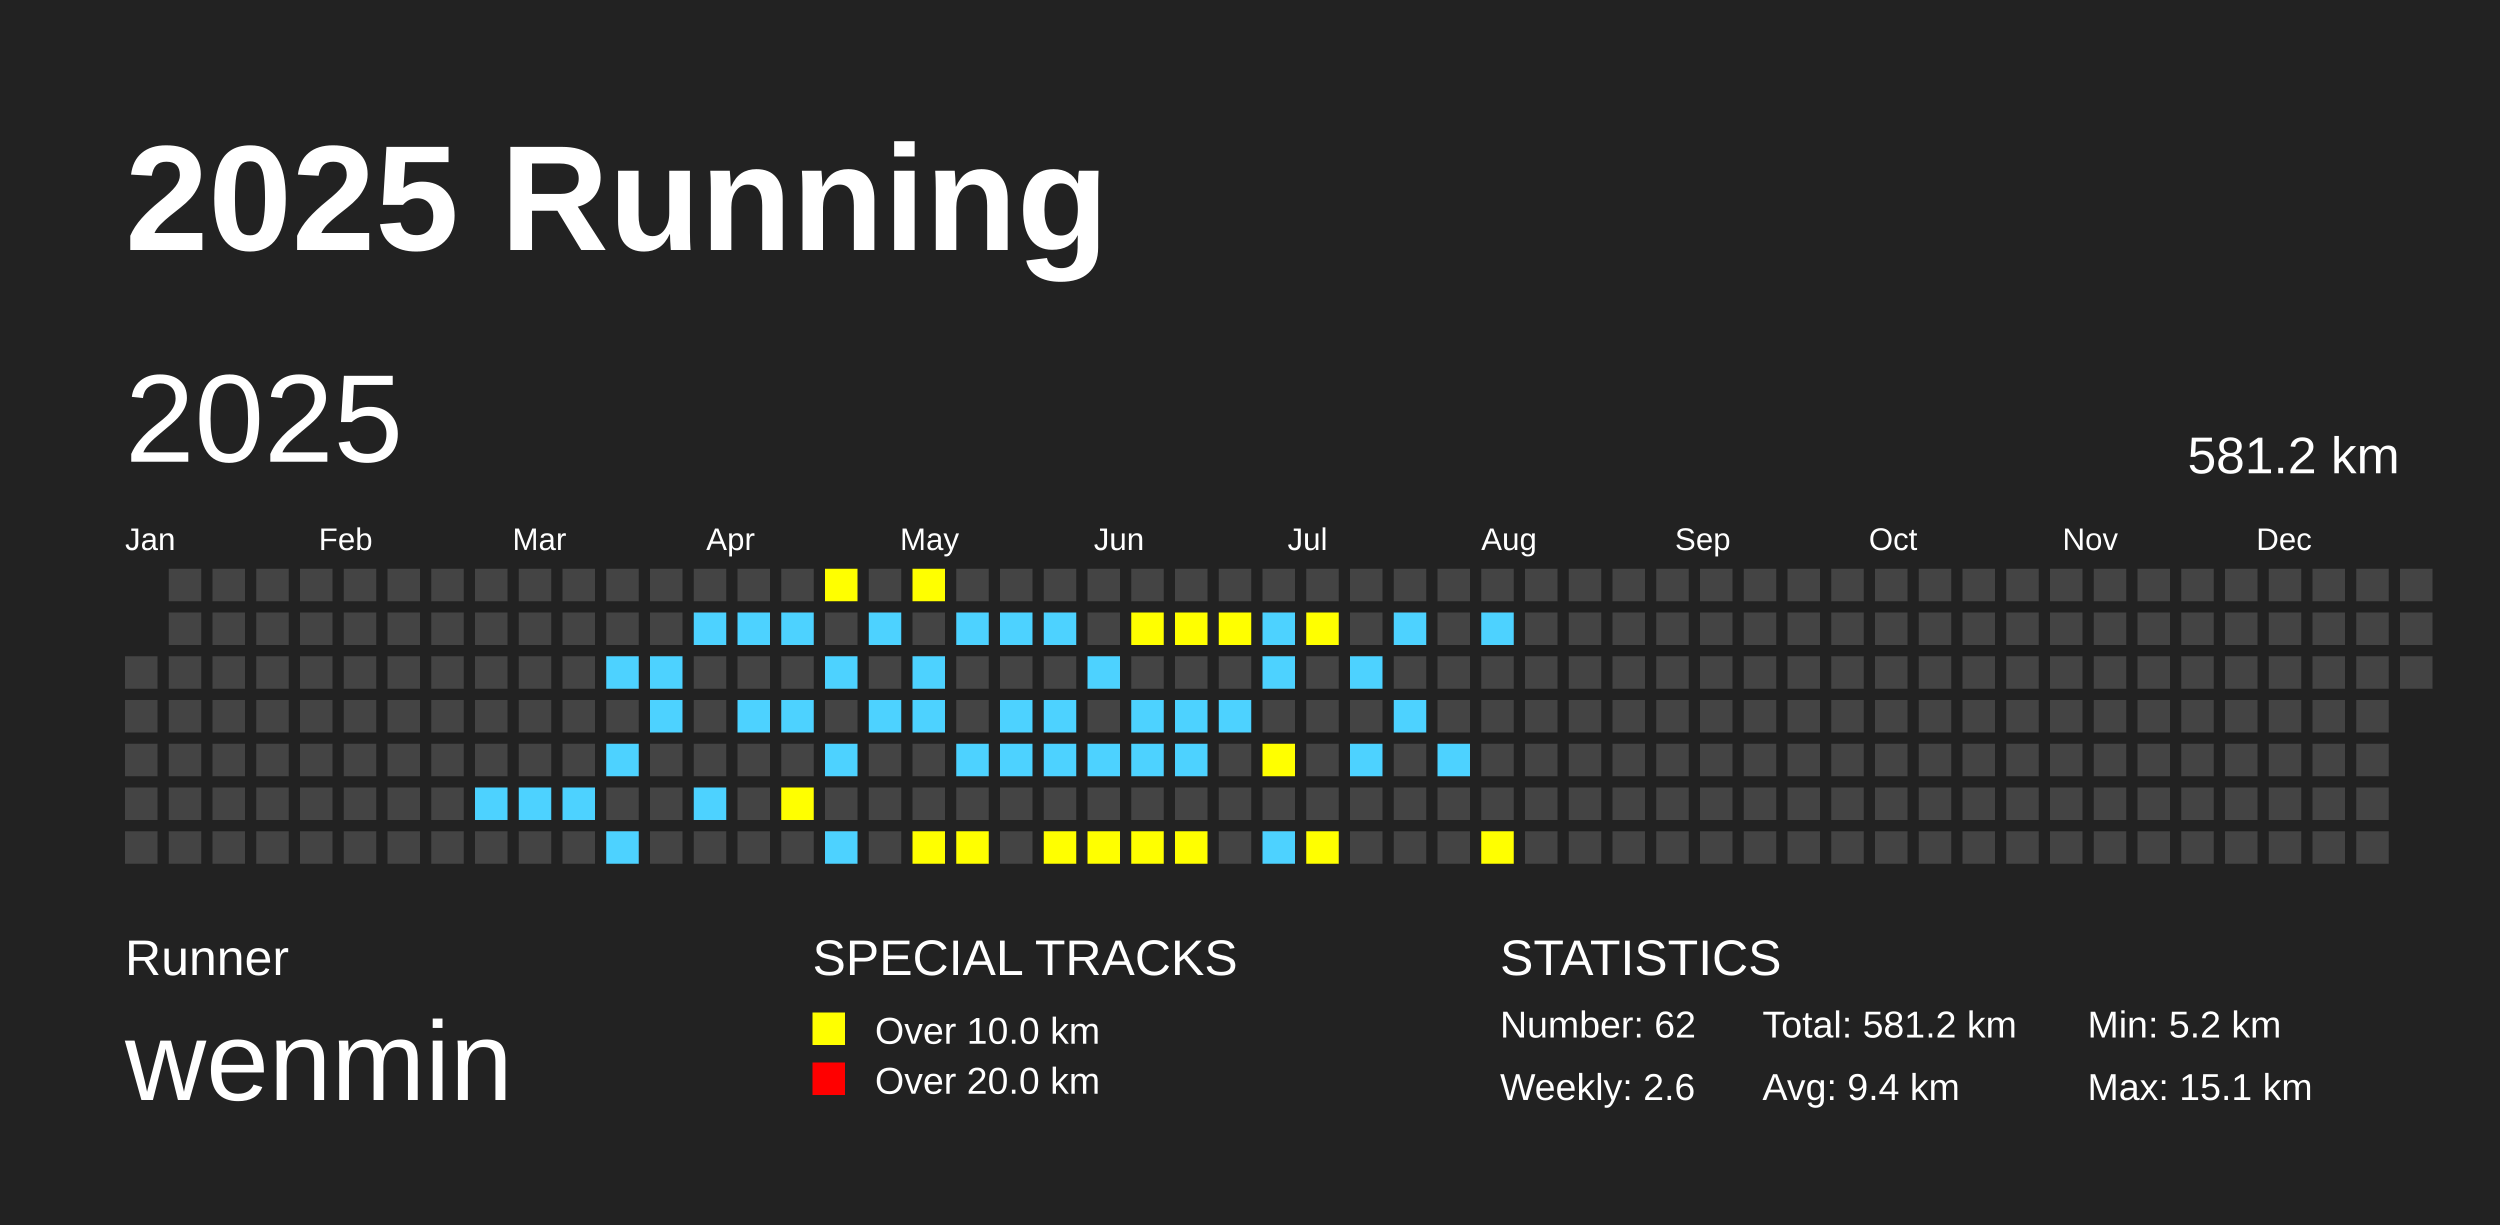
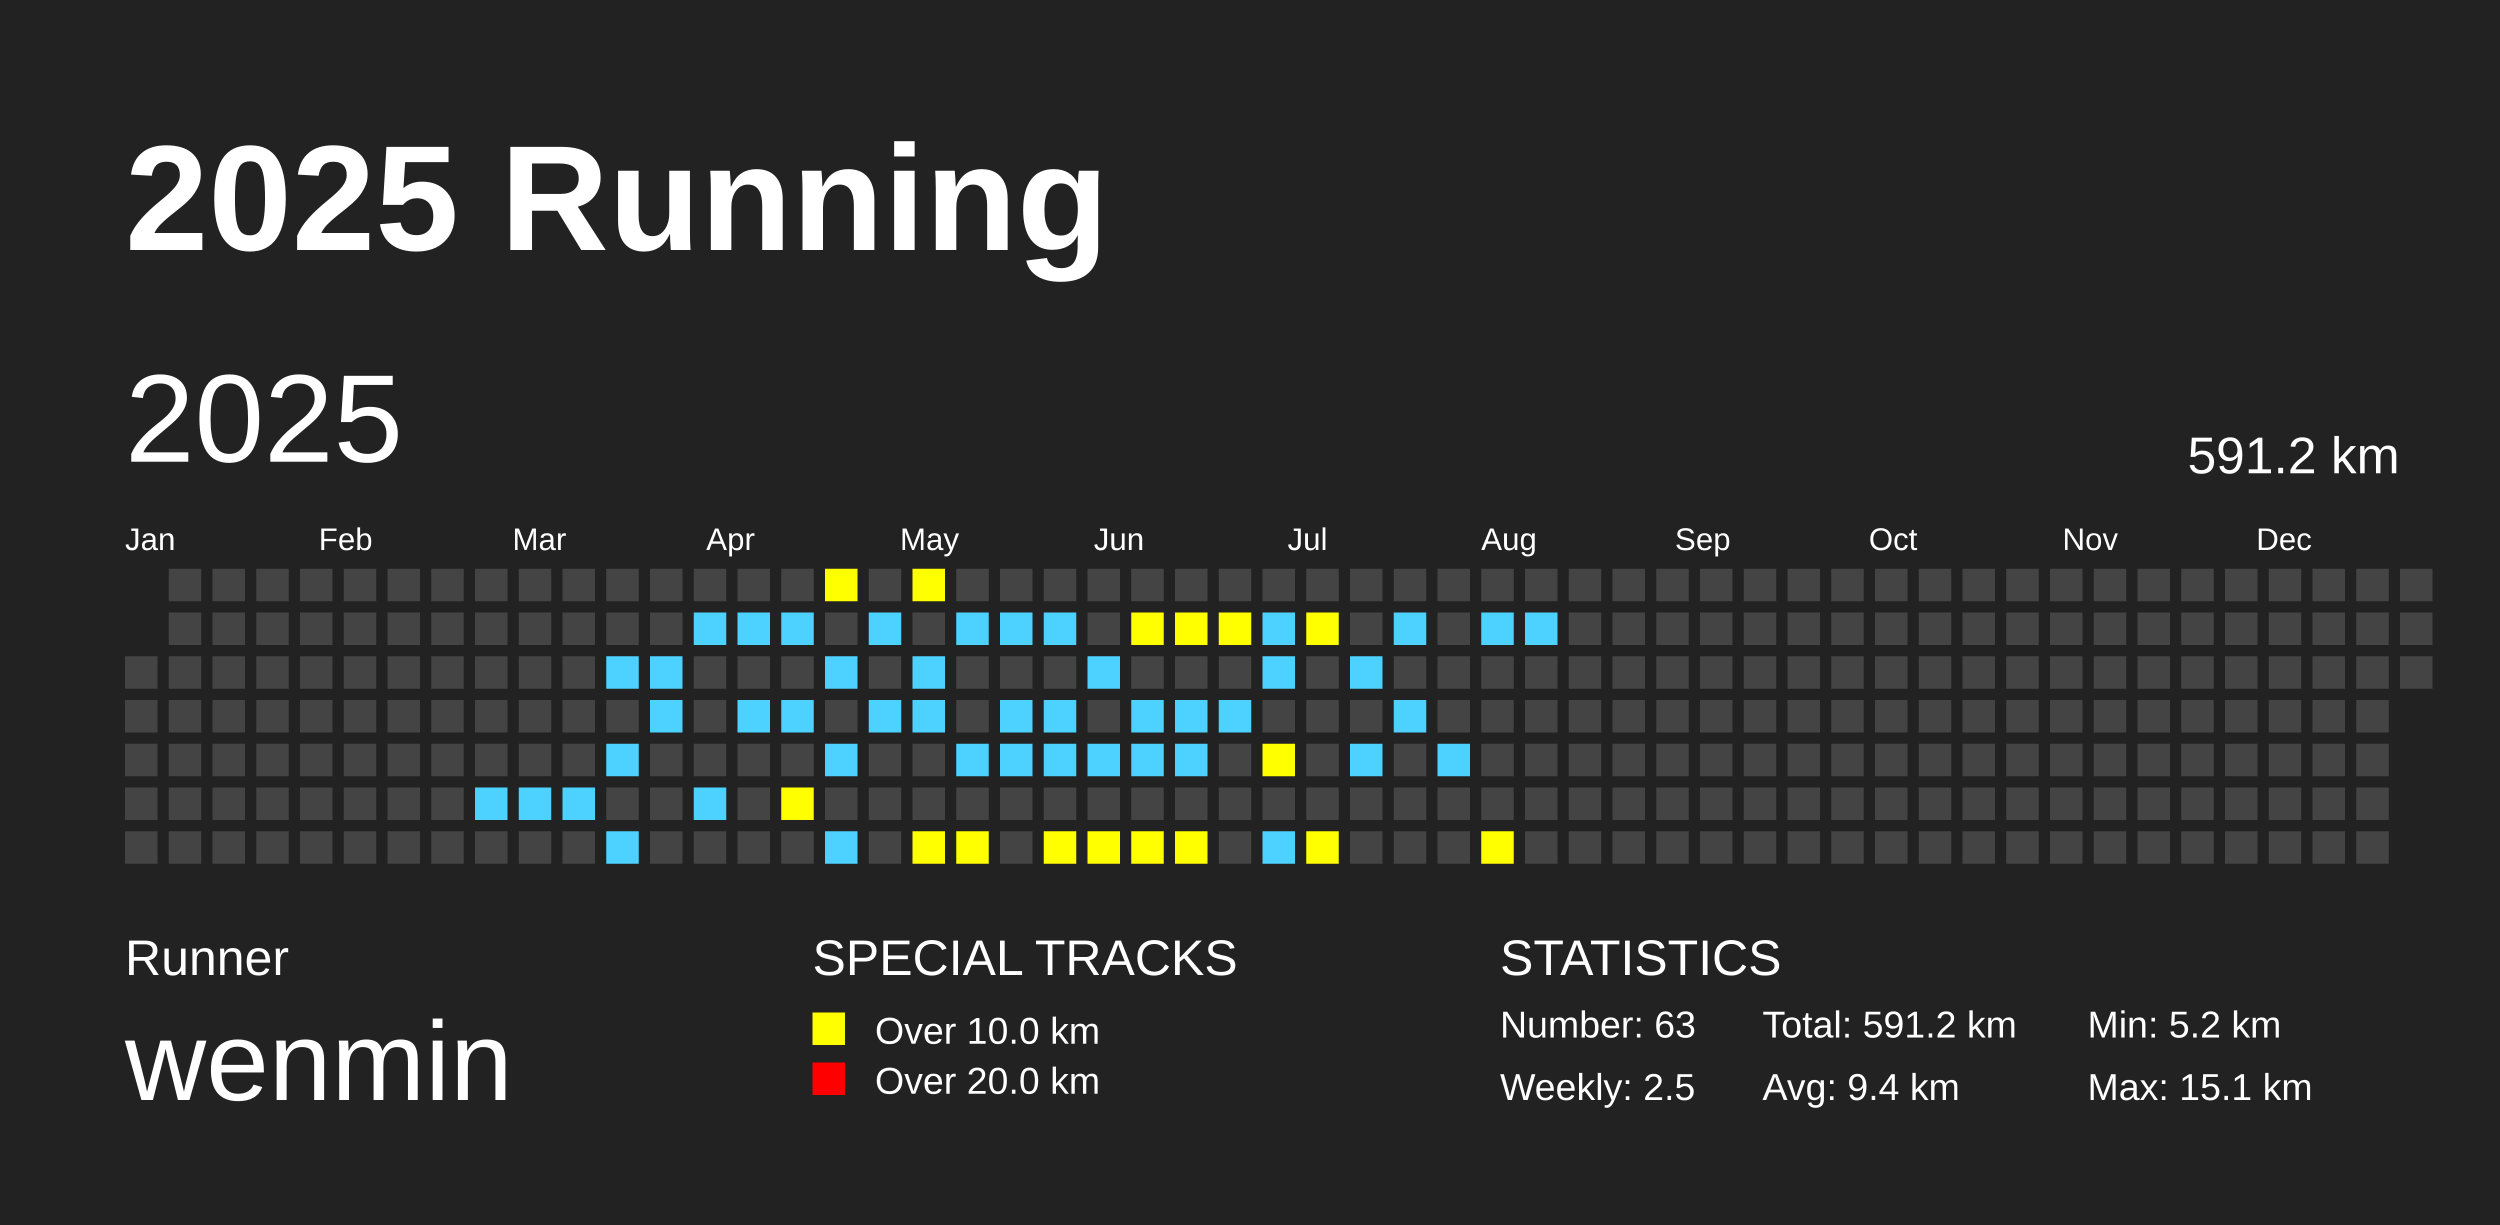
<svg xmlns="http://www.w3.org/2000/svg" baseProfile="full" height="98mm" version="1.1" viewBox="0,0,200,98" width="200mm">
  <defs />
  <rect fill="#222222" height="98" width="200" x="0" y="0" />
  <text fill="#FFFFFF" style="font-size:12px; font-family:Arial; font-weight:bold;" x="10" y="20">2025 Running</text>
  <text fill="#FFFFFF" style="font-size:4px; font-family:Arial" x="10" y="78">Runner</text>
  <text fill="#FFFFFF" style="font-size:9px; font-family:Arial" x="10" y="88">wenmin</text>
  <text fill="#FFFFFF" style="font-size:4px; font-family:Arial" x="65" y="78">SPECIAL TRACKS</text>
  <rect fill="yellow" height="2.6" width="2.6" x="65" y="81" />
  <text fill="#FFFFFF" style="font-size:3px; font-family:Arial" x="70" y="83.5">Over 10.0 km</text>
  <rect fill="red" height="2.6" width="2.6" x="65" y="85" />
  <text fill="#FFFFFF" style="font-size:3px; font-family:Arial" x="70" y="87.5">Over 20.0 km</text>
  <text fill="#FFFFFF" style="font-size:4px; font-family:Arial" x="120" y="78">STATISTICS</text>
-   <text fill="#FFFFFF" style="font-size:3px; font-family:Arial" x="120" y="83">Number: 62</text>
-   <text fill="#FFFFFF" style="font-size:3px; font-family:Arial" x="120" y="88">Weekly: 2.6</text>
-   <text fill="#FFFFFF" style="font-size:3px; font-family:Arial" x="141" y="83">Total: 581.2 km</text>
+   <text fill="#FFFFFF" style="font-size:3px; font-family:Arial" x="120" y="83">Number: 63</text>
+   <text fill="#FFFFFF" style="font-size:3px; font-family:Arial" x="120" y="88">Weekly: 2.5</text>
+   <text fill="#FFFFFF" style="font-size:3px; font-family:Arial" x="141" y="83">Total: 591.2 km</text>
  <text fill="#FFFFFF" style="font-size:3px; font-family:Arial" x="141" y="88">Avg: 9.4 km</text>
  <text fill="#FFFFFF" style="font-size:3px; font-family:Arial" x="167" y="83">Min: 5.2 km</text>
  <text fill="#FFFFFF" style="font-size:3px; font-family:Arial" x="167" y="88">Max: 15.1 km</text>
  <text dominant-baseline="hanging" fill="#FFFFFF" style="font-size:10.0px; font-family:Arial;" x="10" y="30">2025</text>
-   <text dominant-baseline="hanging" fill="#FFFFFF" style="font-size:4.125px; font-family:Arial;" x="175" y="35">581.2 km</text>
+   <text dominant-baseline="hanging" fill="#FFFFFF" style="font-size:4.125px; font-family:Arial;" x="175" y="35">591.2 km</text>
  <text fill="#FFFFFF" style="font-size:2.5px; font-family:Arial" x="10.0" y="44">Jan</text>
  <text fill="#FFFFFF" style="font-size:2.5px; font-family:Arial" x="25.5" y="44">Feb</text>
  <text fill="#FFFFFF" style="font-size:2.5px; font-family:Arial" x="41.0" y="44">Mar</text>
  <text fill="#FFFFFF" style="font-size:2.5px; font-family:Arial" x="56.5" y="44">Apr</text>
  <text fill="#FFFFFF" style="font-size:2.5px; font-family:Arial" x="72.0" y="44">May</text>
  <text fill="#FFFFFF" style="font-size:2.5px; font-family:Arial" x="87.5" y="44">Jun</text>
  <text fill="#FFFFFF" style="font-size:2.5px; font-family:Arial" x="103.0" y="44">Jul</text>
  <text fill="#FFFFFF" style="font-size:2.5px; font-family:Arial" x="118.5" y="44">Aug</text>
  <text fill="#FFFFFF" style="font-size:2.5px; font-family:Arial" x="134.0" y="44">Sep</text>
  <text fill="#FFFFFF" style="font-size:2.5px; font-family:Arial" x="149.5" y="44">Oct</text>
  <text fill="#FFFFFF" style="font-size:2.5px; font-family:Arial" x="165.0" y="44">Nov</text>
  <text fill="#FFFFFF" style="font-size:2.5px; font-family:Arial" x="180.5" y="44">Dec</text>
  <rect fill="#444444" height="2.6" width="2.6" x="10.0" y="52.5" />
  <rect fill="#444444" height="2.6" width="2.6" x="10.0" y="56.0" />
  <rect fill="#444444" height="2.6" width="2.6" x="10.0" y="59.5" />
  <rect fill="#444444" height="2.6" width="2.6" x="10.0" y="63.0" />
  <rect fill="#444444" height="2.6" width="2.6" x="10.0" y="66.5" />
  <rect fill="#444444" height="2.6" width="2.6" x="13.5" y="45.5" />
  <rect fill="#444444" height="2.6" width="2.6" x="13.5" y="49.0" />
  <rect fill="#444444" height="2.6" width="2.6" x="13.5" y="52.5" />
  <rect fill="#444444" height="2.6" width="2.6" x="13.5" y="56.0" />
  <rect fill="#444444" height="2.6" width="2.6" x="13.5" y="59.5" />
  <rect fill="#444444" height="2.6" width="2.6" x="13.5" y="63.0" />
  <rect fill="#444444" height="2.6" width="2.6" x="13.5" y="66.5" />
  <rect fill="#444444" height="2.6" width="2.6" x="17.0" y="45.5" />
  <rect fill="#444444" height="2.6" width="2.6" x="17.0" y="49.0" />
  <rect fill="#444444" height="2.6" width="2.6" x="17.0" y="52.5" />
  <rect fill="#444444" height="2.6" width="2.6" x="17.0" y="56.0" />
  <rect fill="#444444" height="2.6" width="2.6" x="17.0" y="59.5" />
  <rect fill="#444444" height="2.6" width="2.6" x="17.0" y="63.0" />
  <rect fill="#444444" height="2.6" width="2.6" x="17.0" y="66.5" />
  <rect fill="#444444" height="2.6" width="2.6" x="20.5" y="45.5" />
  <rect fill="#444444" height="2.6" width="2.6" x="20.5" y="49.0" />
  <rect fill="#444444" height="2.6" width="2.6" x="20.5" y="52.5" />
  <rect fill="#444444" height="2.6" width="2.6" x="20.5" y="56.0" />
  <rect fill="#444444" height="2.6" width="2.6" x="20.5" y="59.5" />
  <rect fill="#444444" height="2.6" width="2.6" x="20.5" y="63.0" />
  <rect fill="#444444" height="2.6" width="2.6" x="20.5" y="66.5" />
  <rect fill="#444444" height="2.6" width="2.6" x="24.0" y="45.5" />
  <rect fill="#444444" height="2.6" width="2.6" x="24.0" y="49.0" />
  <rect fill="#444444" height="2.6" width="2.6" x="24.0" y="52.5" />
  <rect fill="#444444" height="2.6" width="2.6" x="24.0" y="56.0" />
  <rect fill="#444444" height="2.6" width="2.6" x="24.0" y="59.5" />
  <rect fill="#444444" height="2.6" width="2.6" x="24.0" y="63.0" />
  <rect fill="#444444" height="2.6" width="2.6" x="24.0" y="66.5" />
  <rect fill="#444444" height="2.6" width="2.6" x="27.5" y="45.5" />
  <rect fill="#444444" height="2.6" width="2.6" x="27.5" y="49.0" />
  <rect fill="#444444" height="2.6" width="2.6" x="27.5" y="52.5" />
  <rect fill="#444444" height="2.6" width="2.6" x="27.5" y="56.0" />
  <rect fill="#444444" height="2.6" width="2.6" x="27.5" y="59.5" />
  <rect fill="#444444" height="2.6" width="2.6" x="27.5" y="63.0" />
  <rect fill="#444444" height="2.6" width="2.6" x="27.5" y="66.5" />
  <rect fill="#444444" height="2.6" width="2.6" x="31.0" y="45.5" />
  <rect fill="#444444" height="2.6" width="2.6" x="31.0" y="49.0" />
  <rect fill="#444444" height="2.6" width="2.6" x="31.0" y="52.5" />
  <rect fill="#444444" height="2.6" width="2.6" x="31.0" y="56.0" />
  <rect fill="#444444" height="2.6" width="2.6" x="31.0" y="59.5" />
  <rect fill="#444444" height="2.6" width="2.6" x="31.0" y="63.0" />
  <rect fill="#444444" height="2.6" width="2.6" x="31.0" y="66.5" />
  <rect fill="#444444" height="2.6" width="2.6" x="34.5" y="45.5" />
  <rect fill="#444444" height="2.6" width="2.6" x="34.5" y="49.0" />
  <rect fill="#444444" height="2.6" width="2.6" x="34.5" y="52.5" />
  <rect fill="#444444" height="2.6" width="2.6" x="34.5" y="56.0" />
  <rect fill="#444444" height="2.6" width="2.6" x="34.5" y="59.5" />
  <rect fill="#444444" height="2.6" width="2.6" x="34.5" y="63.0" />
  <rect fill="#444444" height="2.6" width="2.6" x="34.5" y="66.5" />
  <rect fill="#444444" height="2.6" width="2.6" x="38.0" y="45.5" />
  <rect fill="#444444" height="2.6" width="2.6" x="38.0" y="49.0" />
  <rect fill="#444444" height="2.6" width="2.6" x="38.0" y="52.5" />
  <rect fill="#444444" height="2.6" width="2.6" x="38.0" y="56.0" />
  <rect fill="#444444" height="2.6" width="2.6" x="38.0" y="59.5" />
  <rect fill="#4DD2FF" height="2.6" width="2.6" x="38.0" y="63.0" />
  <rect fill="#444444" height="2.6" width="2.6" x="38.0" y="66.5" />
  <rect fill="#444444" height="2.6" width="2.6" x="41.5" y="45.5" />
  <rect fill="#444444" height="2.6" width="2.6" x="41.5" y="49.0" />
  <rect fill="#444444" height="2.6" width="2.6" x="41.5" y="52.5" />
  <rect fill="#444444" height="2.6" width="2.6" x="41.5" y="56.0" />
  <rect fill="#444444" height="2.6" width="2.6" x="41.5" y="59.5" />
  <rect fill="#4DD2FF" height="2.6" width="2.6" x="41.5" y="63.0" />
  <rect fill="#444444" height="2.6" width="2.6" x="41.5" y="66.5" />
  <rect fill="#444444" height="2.6" width="2.6" x="45.0" y="45.5" />
  <rect fill="#444444" height="2.6" width="2.6" x="45.0" y="49.0" />
  <rect fill="#444444" height="2.6" width="2.6" x="45.0" y="52.5" />
  <rect fill="#444444" height="2.6" width="2.6" x="45.0" y="56.0" />
  <rect fill="#444444" height="2.6" width="2.6" x="45.0" y="59.5" />
  <rect fill="#4DD2FF" height="2.6" width="2.6" x="45.0" y="63.0" />
  <rect fill="#444444" height="2.6" width="2.6" x="45.0" y="66.5" />
  <rect fill="#444444" height="2.6" width="2.6" x="48.5" y="45.5" />
  <rect fill="#444444" height="2.6" width="2.6" x="48.5" y="49.0" />
  <rect fill="#4DD2FF" height="2.6" width="2.6" x="48.5" y="52.5" />
  <rect fill="#444444" height="2.6" width="2.6" x="48.5" y="56.0" />
  <rect fill="#4DD2FF" height="2.6" width="2.6" x="48.5" y="59.5" />
  <rect fill="#444444" height="2.6" width="2.6" x="48.5" y="63.0" />
  <rect fill="#4DD2FF" height="2.6" width="2.6" x="48.5" y="66.5" />
  <rect fill="#444444" height="2.6" width="2.6" x="52.0" y="45.5" />
  <rect fill="#444444" height="2.6" width="2.6" x="52.0" y="49.0" />
  <rect fill="#4DD2FF" height="2.6" width="2.6" x="52.0" y="52.5" />
  <rect fill="#4DD2FF" height="2.6" width="2.6" x="52.0" y="56.0" />
  <rect fill="#444444" height="2.6" width="2.6" x="52.0" y="59.5" />
  <rect fill="#444444" height="2.6" width="2.6" x="52.0" y="63.0" />
  <rect fill="#444444" height="2.6" width="2.6" x="52.0" y="66.5" />
  <rect fill="#444444" height="2.6" width="2.6" x="55.5" y="45.5" />
  <rect fill="#4DD2FF" height="2.6" width="2.6" x="55.5" y="49.0" />
  <rect fill="#444444" height="2.6" width="2.6" x="55.5" y="52.5" />
  <rect fill="#444444" height="2.6" width="2.6" x="55.5" y="56.0" />
  <rect fill="#444444" height="2.6" width="2.6" x="55.5" y="59.5" />
  <rect fill="#4DD2FF" height="2.6" width="2.6" x="55.5" y="63.0" />
  <rect fill="#444444" height="2.6" width="2.6" x="55.5" y="66.5" />
  <rect fill="#444444" height="2.6" width="2.6" x="59.0" y="45.5" />
  <rect fill="#4DD2FF" height="2.6" width="2.6" x="59.0" y="49.0" />
  <rect fill="#444444" height="2.6" width="2.6" x="59.0" y="52.5" />
  <rect fill="#4DD2FF" height="2.6" width="2.6" x="59.0" y="56.0" />
  <rect fill="#444444" height="2.6" width="2.6" x="59.0" y="59.5" />
  <rect fill="#444444" height="2.6" width="2.6" x="59.0" y="63.0" />
  <rect fill="#444444" height="2.6" width="2.6" x="59.0" y="66.5" />
  <rect fill="#444444" height="2.6" width="2.6" x="62.5" y="45.5" />
  <rect fill="#4DD2FF" height="2.6" width="2.6" x="62.5" y="49.0" />
  <rect fill="#444444" height="2.6" width="2.6" x="62.5" y="52.5" />
  <rect fill="#4DD2FF" height="2.6" width="2.6" x="62.5" y="56.0" />
  <rect fill="#444444" height="2.6" width="2.6" x="62.5" y="59.5" />
  <rect fill="yellow" height="2.6" width="2.6" x="62.5" y="63.0" />
  <rect fill="#444444" height="2.6" width="2.6" x="62.5" y="66.5" />
  <rect fill="yellow" height="2.6" width="2.6" x="66.0" y="45.5" />
  <rect fill="#444444" height="2.6" width="2.6" x="66.0" y="49.0" />
  <rect fill="#4DD2FF" height="2.6" width="2.6" x="66.0" y="52.5" />
  <rect fill="#444444" height="2.6" width="2.6" x="66.0" y="56.0" />
  <rect fill="#4DD2FF" height="2.6" width="2.6" x="66.0" y="59.5" />
  <rect fill="#444444" height="2.6" width="2.6" x="66.0" y="63.0" />
  <rect fill="#4DD2FF" height="2.6" width="2.6" x="66.0" y="66.5" />
  <rect fill="#444444" height="2.6" width="2.6" x="69.5" y="45.5" />
  <rect fill="#4DD2FF" height="2.6" width="2.6" x="69.5" y="49.0" />
  <rect fill="#444444" height="2.6" width="2.6" x="69.5" y="52.5" />
  <rect fill="#4DD2FF" height="2.6" width="2.6" x="69.5" y="56.0" />
  <rect fill="#444444" height="2.6" width="2.6" x="69.5" y="59.5" />
  <rect fill="#444444" height="2.6" width="2.6" x="69.5" y="63.0" />
  <rect fill="#444444" height="2.6" width="2.6" x="69.5" y="66.5" />
  <rect fill="yellow" height="2.6" width="2.6" x="73.0" y="45.5" />
  <rect fill="#444444" height="2.6" width="2.6" x="73.0" y="49.0" />
  <rect fill="#4DD2FF" height="2.6" width="2.6" x="73.0" y="52.5" />
  <rect fill="#4DD2FF" height="2.6" width="2.6" x="73.0" y="56.0" />
  <rect fill="#444444" height="2.6" width="2.6" x="73.0" y="59.5" />
  <rect fill="#444444" height="2.6" width="2.6" x="73.0" y="63.0" />
  <rect fill="yellow" height="2.6" width="2.6" x="73.0" y="66.5" />
  <rect fill="#444444" height="2.6" width="2.6" x="76.5" y="45.5" />
  <rect fill="#4DD2FF" height="2.6" width="2.6" x="76.5" y="49.0" />
  <rect fill="#444444" height="2.6" width="2.6" x="76.5" y="52.5" />
  <rect fill="#444444" height="2.6" width="2.6" x="76.5" y="56.0" />
  <rect fill="#4DD2FF" height="2.6" width="2.6" x="76.5" y="59.5" />
  <rect fill="#444444" height="2.6" width="2.6" x="76.5" y="63.0" />
  <rect fill="yellow" height="2.6" width="2.6" x="76.5" y="66.5" />
  <rect fill="#444444" height="2.6" width="2.6" x="80.0" y="45.5" />
  <rect fill="#4DD2FF" height="2.6" width="2.6" x="80.0" y="49.0" />
  <rect fill="#444444" height="2.6" width="2.6" x="80.0" y="52.5" />
  <rect fill="#4DD2FF" height="2.6" width="2.6" x="80.0" y="56.0" />
  <rect fill="#4DD2FF" height="2.6" width="2.6" x="80.0" y="59.5" />
  <rect fill="#444444" height="2.6" width="2.6" x="80.0" y="63.0" />
  <rect fill="#444444" height="2.6" width="2.6" x="80.0" y="66.5" />
  <rect fill="#444444" height="2.6" width="2.6" x="83.5" y="45.5" />
  <rect fill="#4DD2FF" height="2.6" width="2.6" x="83.5" y="49.0" />
  <rect fill="#444444" height="2.6" width="2.6" x="83.5" y="52.5" />
  <rect fill="#4DD2FF" height="2.6" width="2.6" x="83.5" y="56.0" />
  <rect fill="#4DD2FF" height="2.6" width="2.6" x="83.5" y="59.5" />
  <rect fill="#444444" height="2.6" width="2.6" x="83.5" y="63.0" />
  <rect fill="yellow" height="2.6" width="2.6" x="83.5" y="66.5" />
  <rect fill="#444444" height="2.6" width="2.6" x="87.0" y="45.5" />
  <rect fill="#444444" height="2.6" width="2.6" x="87.0" y="49.0" />
  <rect fill="#4DD2FF" height="2.6" width="2.6" x="87.0" y="52.5" />
  <rect fill="#444444" height="2.6" width="2.6" x="87.0" y="56.0" />
  <rect fill="#4DD2FF" height="2.6" width="2.6" x="87.0" y="59.5" />
  <rect fill="#444444" height="2.6" width="2.6" x="87.0" y="63.0" />
  <rect fill="yellow" height="2.6" width="2.6" x="87.0" y="66.5" />
  <rect fill="#444444" height="2.6" width="2.6" x="90.5" y="45.5" />
  <rect fill="yellow" height="2.6" width="2.6" x="90.5" y="49.0" />
  <rect fill="#444444" height="2.6" width="2.6" x="90.5" y="52.5" />
  <rect fill="#4DD2FF" height="2.6" width="2.6" x="90.5" y="56.0" />
  <rect fill="#4DD2FF" height="2.6" width="2.6" x="90.5" y="59.5" />
  <rect fill="#444444" height="2.6" width="2.6" x="90.5" y="63.0" />
  <rect fill="yellow" height="2.6" width="2.6" x="90.5" y="66.5" />
  <rect fill="#444444" height="2.6" width="2.6" x="94.0" y="45.5" />
  <rect fill="yellow" height="2.6" width="2.6" x="94.0" y="49.0" />
  <rect fill="#444444" height="2.6" width="2.6" x="94.0" y="52.5" />
  <rect fill="#4DD2FF" height="2.6" width="2.6" x="94.0" y="56.0" />
  <rect fill="#4DD2FF" height="2.6" width="2.6" x="94.0" y="59.5" />
  <rect fill="#444444" height="2.6" width="2.6" x="94.0" y="63.0" />
  <rect fill="yellow" height="2.6" width="2.6" x="94.0" y="66.5" />
  <rect fill="#444444" height="2.6" width="2.6" x="97.5" y="45.5" />
  <rect fill="yellow" height="2.6" width="2.6" x="97.5" y="49.0" />
  <rect fill="#444444" height="2.6" width="2.6" x="97.5" y="52.5" />
  <rect fill="#4DD2FF" height="2.6" width="2.6" x="97.5" y="56.0" />
  <rect fill="#444444" height="2.6" width="2.6" x="97.5" y="59.5" />
  <rect fill="#444444" height="2.6" width="2.6" x="97.5" y="63.0" />
  <rect fill="#444444" height="2.6" width="2.6" x="97.5" y="66.5" />
  <rect fill="#444444" height="2.6" width="2.6" x="101.0" y="45.5" />
  <rect fill="#4DD2FF" height="2.6" width="2.6" x="101.0" y="49.0" />
  <rect fill="#4DD2FF" height="2.6" width="2.6" x="101.0" y="52.5" />
  <rect fill="#444444" height="2.6" width="2.6" x="101.0" y="56.0" />
  <rect fill="yellow" height="2.6" width="2.6" x="101.0" y="59.5" />
  <rect fill="#444444" height="2.6" width="2.6" x="101.0" y="63.0" />
  <rect fill="#4DD2FF" height="2.6" width="2.6" x="101.0" y="66.5" />
  <rect fill="#444444" height="2.6" width="2.6" x="104.5" y="45.5" />
  <rect fill="yellow" height="2.6" width="2.6" x="104.5" y="49.0" />
  <rect fill="#444444" height="2.6" width="2.6" x="104.5" y="52.5" />
  <rect fill="#444444" height="2.6" width="2.6" x="104.5" y="56.0" />
  <rect fill="#444444" height="2.6" width="2.6" x="104.5" y="59.5" />
  <rect fill="#444444" height="2.6" width="2.6" x="104.5" y="63.0" />
  <rect fill="yellow" height="2.6" width="2.6" x="104.5" y="66.5" />
  <rect fill="#444444" height="2.6" width="2.6" x="108.0" y="45.5" />
  <rect fill="#444444" height="2.6" width="2.6" x="108.0" y="49.0" />
  <rect fill="#4DD2FF" height="2.6" width="2.6" x="108.0" y="52.5" />
  <rect fill="#444444" height="2.6" width="2.6" x="108.0" y="56.0" />
  <rect fill="#4DD2FF" height="2.6" width="2.6" x="108.0" y="59.5" />
  <rect fill="#444444" height="2.6" width="2.6" x="108.0" y="63.0" />
  <rect fill="#444444" height="2.6" width="2.6" x="108.0" y="66.5" />
  <rect fill="#444444" height="2.6" width="2.6" x="111.5" y="45.5" />
  <rect fill="#4DD2FF" height="2.6" width="2.6" x="111.5" y="49.0" />
  <rect fill="#444444" height="2.6" width="2.6" x="111.5" y="52.5" />
  <rect fill="#4DD2FF" height="2.6" width="2.6" x="111.5" y="56.0" />
  <rect fill="#444444" height="2.6" width="2.6" x="111.5" y="59.5" />
  <rect fill="#444444" height="2.6" width="2.6" x="111.5" y="63.0" />
  <rect fill="#444444" height="2.6" width="2.6" x="111.5" y="66.5" />
  <rect fill="#444444" height="2.6" width="2.6" x="115.0" y="45.5" />
  <rect fill="#444444" height="2.6" width="2.6" x="115.0" y="49.0" />
  <rect fill="#444444" height="2.6" width="2.6" x="115.0" y="52.5" />
  <rect fill="#444444" height="2.6" width="2.6" x="115.0" y="56.0" />
  <rect fill="#4DD2FF" height="2.6" width="2.6" x="115.0" y="59.5" />
  <rect fill="#444444" height="2.6" width="2.6" x="115.0" y="63.0" />
  <rect fill="#444444" height="2.6" width="2.6" x="115.0" y="66.5" />
  <rect fill="#444444" height="2.6" width="2.6" x="118.5" y="45.5" />
  <rect fill="#4DD2FF" height="2.6" width="2.6" x="118.5" y="49.0" />
  <rect fill="#444444" height="2.6" width="2.6" x="118.5" y="52.5" />
  <rect fill="#444444" height="2.6" width="2.6" x="118.5" y="56.0" />
  <rect fill="#444444" height="2.6" width="2.6" x="118.5" y="59.5" />
  <rect fill="#444444" height="2.6" width="2.6" x="118.5" y="63.0" />
  <rect fill="yellow" height="2.6" width="2.6" x="118.5" y="66.5" />
  <rect fill="#444444" height="2.6" width="2.6" x="122.0" y="45.5" />
-   <rect fill="#444444" height="2.6" width="2.6" x="122.0" y="49.0" />
+   <rect fill="#4DD2FF" height="2.6" width="2.6" x="122.0" y="49.0" />
  <rect fill="#444444" height="2.6" width="2.6" x="122.0" y="52.5" />
  <rect fill="#444444" height="2.6" width="2.6" x="122.0" y="56.0" />
  <rect fill="#444444" height="2.6" width="2.6" x="122.0" y="59.5" />
  <rect fill="#444444" height="2.6" width="2.6" x="122.0" y="63.0" />
  <rect fill="#444444" height="2.6" width="2.6" x="122.0" y="66.5" />
  <rect fill="#444444" height="2.6" width="2.6" x="125.5" y="45.5" />
  <rect fill="#444444" height="2.6" width="2.6" x="125.5" y="49.0" />
  <rect fill="#444444" height="2.6" width="2.6" x="125.5" y="52.5" />
  <rect fill="#444444" height="2.6" width="2.6" x="125.5" y="56.0" />
  <rect fill="#444444" height="2.6" width="2.6" x="125.5" y="59.5" />
  <rect fill="#444444" height="2.6" width="2.6" x="125.5" y="63.0" />
  <rect fill="#444444" height="2.6" width="2.6" x="125.5" y="66.5" />
  <rect fill="#444444" height="2.6" width="2.6" x="129.0" y="45.5" />
  <rect fill="#444444" height="2.6" width="2.6" x="129.0" y="49.0" />
  <rect fill="#444444" height="2.6" width="2.6" x="129.0" y="52.5" />
  <rect fill="#444444" height="2.6" width="2.6" x="129.0" y="56.0" />
  <rect fill="#444444" height="2.6" width="2.6" x="129.0" y="59.5" />
  <rect fill="#444444" height="2.6" width="2.6" x="129.0" y="63.0" />
  <rect fill="#444444" height="2.6" width="2.6" x="129.0" y="66.5" />
  <rect fill="#444444" height="2.6" width="2.6" x="132.5" y="45.5" />
  <rect fill="#444444" height="2.6" width="2.6" x="132.5" y="49.0" />
  <rect fill="#444444" height="2.6" width="2.6" x="132.5" y="52.5" />
  <rect fill="#444444" height="2.6" width="2.6" x="132.5" y="56.0" />
  <rect fill="#444444" height="2.6" width="2.6" x="132.5" y="59.5" />
  <rect fill="#444444" height="2.6" width="2.6" x="132.5" y="63.0" />
  <rect fill="#444444" height="2.6" width="2.6" x="132.5" y="66.5" />
  <rect fill="#444444" height="2.6" width="2.6" x="136.0" y="45.5" />
  <rect fill="#444444" height="2.6" width="2.6" x="136.0" y="49.0" />
  <rect fill="#444444" height="2.6" width="2.6" x="136.0" y="52.5" />
  <rect fill="#444444" height="2.6" width="2.6" x="136.0" y="56.0" />
  <rect fill="#444444" height="2.6" width="2.6" x="136.0" y="59.5" />
  <rect fill="#444444" height="2.6" width="2.6" x="136.0" y="63.0" />
  <rect fill="#444444" height="2.6" width="2.6" x="136.0" y="66.5" />
  <rect fill="#444444" height="2.6" width="2.6" x="139.5" y="45.5" />
  <rect fill="#444444" height="2.6" width="2.6" x="139.5" y="49.0" />
  <rect fill="#444444" height="2.6" width="2.6" x="139.5" y="52.5" />
  <rect fill="#444444" height="2.6" width="2.6" x="139.5" y="56.0" />
  <rect fill="#444444" height="2.6" width="2.6" x="139.5" y="59.5" />
  <rect fill="#444444" height="2.6" width="2.6" x="139.5" y="63.0" />
  <rect fill="#444444" height="2.6" width="2.6" x="139.5" y="66.5" />
  <rect fill="#444444" height="2.6" width="2.6" x="143.0" y="45.5" />
  <rect fill="#444444" height="2.6" width="2.6" x="143.0" y="49.0" />
  <rect fill="#444444" height="2.6" width="2.6" x="143.0" y="52.5" />
  <rect fill="#444444" height="2.6" width="2.6" x="143.0" y="56.0" />
  <rect fill="#444444" height="2.6" width="2.6" x="143.0" y="59.5" />
  <rect fill="#444444" height="2.6" width="2.6" x="143.0" y="63.0" />
  <rect fill="#444444" height="2.6" width="2.6" x="143.0" y="66.5" />
  <rect fill="#444444" height="2.6" width="2.6" x="146.5" y="45.5" />
  <rect fill="#444444" height="2.6" width="2.6" x="146.5" y="49.0" />
  <rect fill="#444444" height="2.6" width="2.6" x="146.5" y="52.5" />
  <rect fill="#444444" height="2.6" width="2.6" x="146.5" y="56.0" />
  <rect fill="#444444" height="2.6" width="2.6" x="146.5" y="59.5" />
  <rect fill="#444444" height="2.6" width="2.6" x="146.5" y="63.0" />
  <rect fill="#444444" height="2.6" width="2.6" x="146.5" y="66.5" />
  <rect fill="#444444" height="2.6" width="2.6" x="150.0" y="45.5" />
  <rect fill="#444444" height="2.6" width="2.6" x="150.0" y="49.0" />
  <rect fill="#444444" height="2.6" width="2.6" x="150.0" y="52.5" />
  <rect fill="#444444" height="2.6" width="2.6" x="150.0" y="56.0" />
  <rect fill="#444444" height="2.6" width="2.6" x="150.0" y="59.5" />
  <rect fill="#444444" height="2.6" width="2.6" x="150.0" y="63.0" />
  <rect fill="#444444" height="2.6" width="2.6" x="150.0" y="66.5" />
  <rect fill="#444444" height="2.6" width="2.6" x="153.5" y="45.5" />
  <rect fill="#444444" height="2.6" width="2.6" x="153.5" y="49.0" />
  <rect fill="#444444" height="2.6" width="2.6" x="153.5" y="52.5" />
  <rect fill="#444444" height="2.6" width="2.6" x="153.5" y="56.0" />
  <rect fill="#444444" height="2.6" width="2.6" x="153.5" y="59.5" />
  <rect fill="#444444" height="2.6" width="2.6" x="153.5" y="63.0" />
  <rect fill="#444444" height="2.6" width="2.6" x="153.5" y="66.5" />
  <rect fill="#444444" height="2.6" width="2.6" x="157.0" y="45.5" />
  <rect fill="#444444" height="2.6" width="2.6" x="157.0" y="49.0" />
  <rect fill="#444444" height="2.6" width="2.6" x="157.0" y="52.5" />
  <rect fill="#444444" height="2.6" width="2.6" x="157.0" y="56.0" />
  <rect fill="#444444" height="2.6" width="2.6" x="157.0" y="59.5" />
  <rect fill="#444444" height="2.6" width="2.6" x="157.0" y="63.0" />
  <rect fill="#444444" height="2.6" width="2.6" x="157.0" y="66.5" />
  <rect fill="#444444" height="2.6" width="2.6" x="160.5" y="45.5" />
  <rect fill="#444444" height="2.6" width="2.6" x="160.5" y="49.0" />
  <rect fill="#444444" height="2.6" width="2.6" x="160.5" y="52.5" />
  <rect fill="#444444" height="2.6" width="2.6" x="160.5" y="56.0" />
  <rect fill="#444444" height="2.6" width="2.6" x="160.5" y="59.5" />
  <rect fill="#444444" height="2.6" width="2.6" x="160.5" y="63.0" />
  <rect fill="#444444" height="2.6" width="2.6" x="160.5" y="66.5" />
  <rect fill="#444444" height="2.6" width="2.6" x="164.0" y="45.5" />
  <rect fill="#444444" height="2.6" width="2.6" x="164.0" y="49.0" />
  <rect fill="#444444" height="2.6" width="2.6" x="164.0" y="52.5" />
  <rect fill="#444444" height="2.6" width="2.6" x="164.0" y="56.0" />
  <rect fill="#444444" height="2.6" width="2.6" x="164.0" y="59.5" />
  <rect fill="#444444" height="2.6" width="2.6" x="164.0" y="63.0" />
  <rect fill="#444444" height="2.6" width="2.6" x="164.0" y="66.5" />
  <rect fill="#444444" height="2.6" width="2.6" x="167.5" y="45.5" />
  <rect fill="#444444" height="2.6" width="2.6" x="167.5" y="49.0" />
  <rect fill="#444444" height="2.6" width="2.6" x="167.5" y="52.5" />
  <rect fill="#444444" height="2.6" width="2.6" x="167.5" y="56.0" />
  <rect fill="#444444" height="2.6" width="2.6" x="167.5" y="59.5" />
  <rect fill="#444444" height="2.6" width="2.6" x="167.5" y="63.0" />
  <rect fill="#444444" height="2.6" width="2.6" x="167.5" y="66.5" />
  <rect fill="#444444" height="2.6" width="2.6" x="171.0" y="45.5" />
  <rect fill="#444444" height="2.6" width="2.6" x="171.0" y="49.0" />
  <rect fill="#444444" height="2.6" width="2.6" x="171.0" y="52.5" />
  <rect fill="#444444" height="2.6" width="2.6" x="171.0" y="56.0" />
  <rect fill="#444444" height="2.6" width="2.6" x="171.0" y="59.5" />
  <rect fill="#444444" height="2.6" width="2.6" x="171.0" y="63.0" />
  <rect fill="#444444" height="2.6" width="2.6" x="171.0" y="66.5" />
  <rect fill="#444444" height="2.6" width="2.6" x="174.5" y="45.5" />
  <rect fill="#444444" height="2.6" width="2.6" x="174.5" y="49.0" />
  <rect fill="#444444" height="2.6" width="2.6" x="174.5" y="52.5" />
  <rect fill="#444444" height="2.6" width="2.6" x="174.5" y="56.0" />
  <rect fill="#444444" height="2.6" width="2.6" x="174.5" y="59.5" />
  <rect fill="#444444" height="2.6" width="2.6" x="174.5" y="63.0" />
  <rect fill="#444444" height="2.6" width="2.6" x="174.5" y="66.5" />
  <rect fill="#444444" height="2.6" width="2.6" x="178.0" y="45.5" />
  <rect fill="#444444" height="2.6" width="2.6" x="178.0" y="49.0" />
  <rect fill="#444444" height="2.6" width="2.6" x="178.0" y="52.5" />
  <rect fill="#444444" height="2.6" width="2.6" x="178.0" y="56.0" />
  <rect fill="#444444" height="2.6" width="2.6" x="178.0" y="59.5" />
  <rect fill="#444444" height="2.6" width="2.6" x="178.0" y="63.0" />
  <rect fill="#444444" height="2.6" width="2.6" x="178.0" y="66.5" />
  <rect fill="#444444" height="2.6" width="2.6" x="181.5" y="45.5" />
  <rect fill="#444444" height="2.6" width="2.6" x="181.5" y="49.0" />
  <rect fill="#444444" height="2.6" width="2.6" x="181.5" y="52.5" />
  <rect fill="#444444" height="2.6" width="2.6" x="181.5" y="56.0" />
  <rect fill="#444444" height="2.6" width="2.6" x="181.5" y="59.5" />
  <rect fill="#444444" height="2.6" width="2.6" x="181.5" y="63.0" />
  <rect fill="#444444" height="2.6" width="2.6" x="181.5" y="66.5" />
  <rect fill="#444444" height="2.6" width="2.6" x="185.0" y="45.5" />
  <rect fill="#444444" height="2.6" width="2.6" x="185.0" y="49.0" />
  <rect fill="#444444" height="2.6" width="2.6" x="185.0" y="52.5" />
  <rect fill="#444444" height="2.6" width="2.6" x="185.0" y="56.0" />
  <rect fill="#444444" height="2.6" width="2.6" x="185.0" y="59.5" />
  <rect fill="#444444" height="2.6" width="2.6" x="185.0" y="63.0" />
  <rect fill="#444444" height="2.6" width="2.6" x="185.0" y="66.5" />
  <rect fill="#444444" height="2.6" width="2.6" x="188.5" y="45.5" />
  <rect fill="#444444" height="2.6" width="2.6" x="188.5" y="49.0" />
  <rect fill="#444444" height="2.6" width="2.6" x="188.5" y="52.5" />
  <rect fill="#444444" height="2.6" width="2.6" x="188.5" y="56.0" />
  <rect fill="#444444" height="2.6" width="2.6" x="188.5" y="59.5" />
  <rect fill="#444444" height="2.6" width="2.6" x="188.5" y="63.0" />
  <rect fill="#444444" height="2.6" width="2.6" x="188.5" y="66.5" />
  <rect fill="#444444" height="2.6" width="2.6" x="192.0" y="45.5" />
  <rect fill="#444444" height="2.6" width="2.6" x="192.0" y="49.0" />
  <rect fill="#444444" height="2.6" width="2.6" x="192.0" y="52.5" />
</svg>
